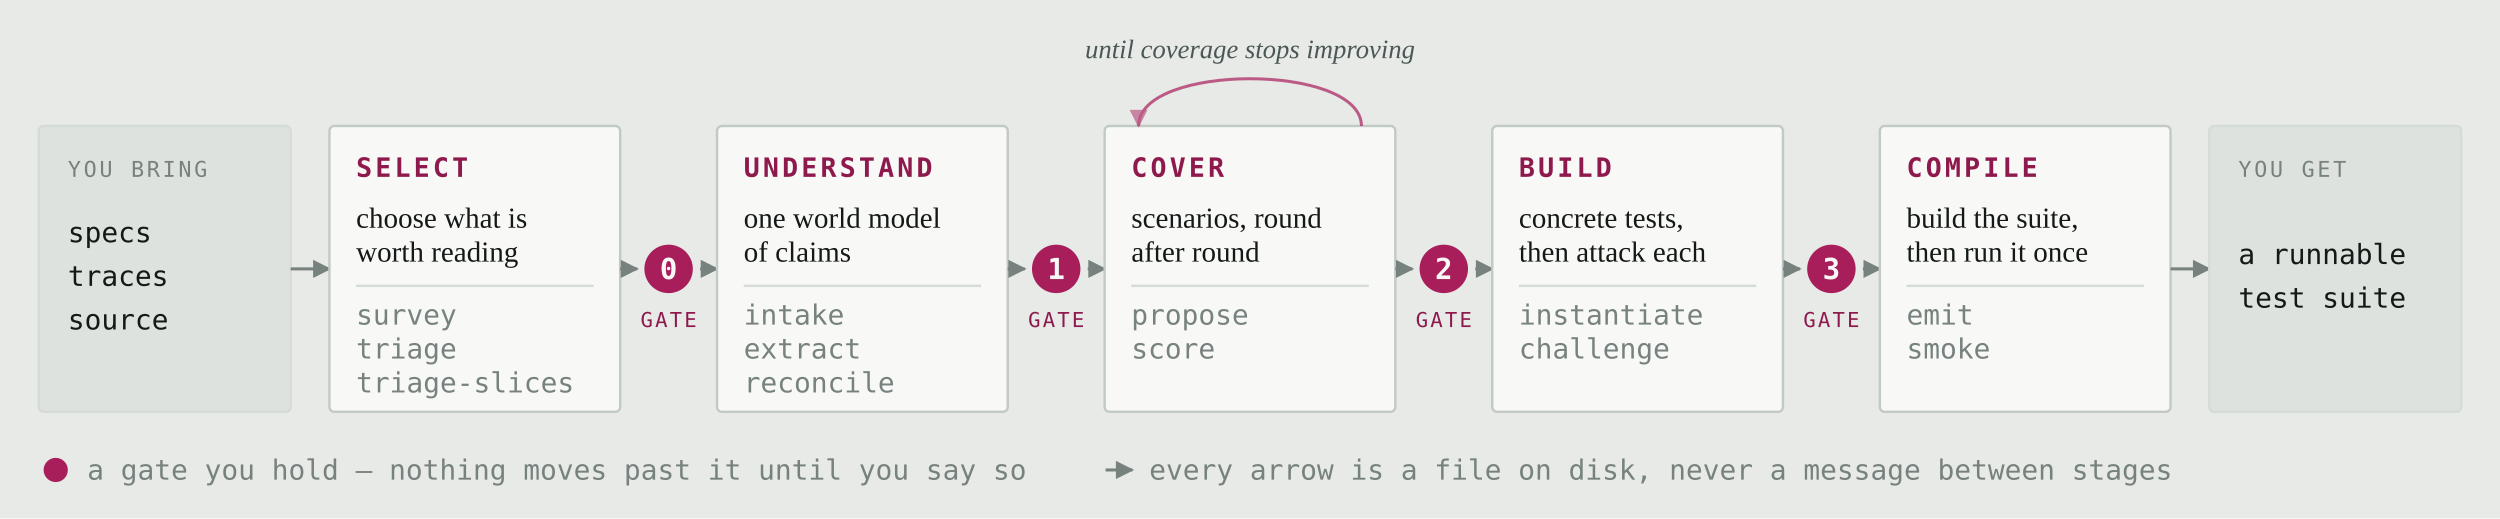
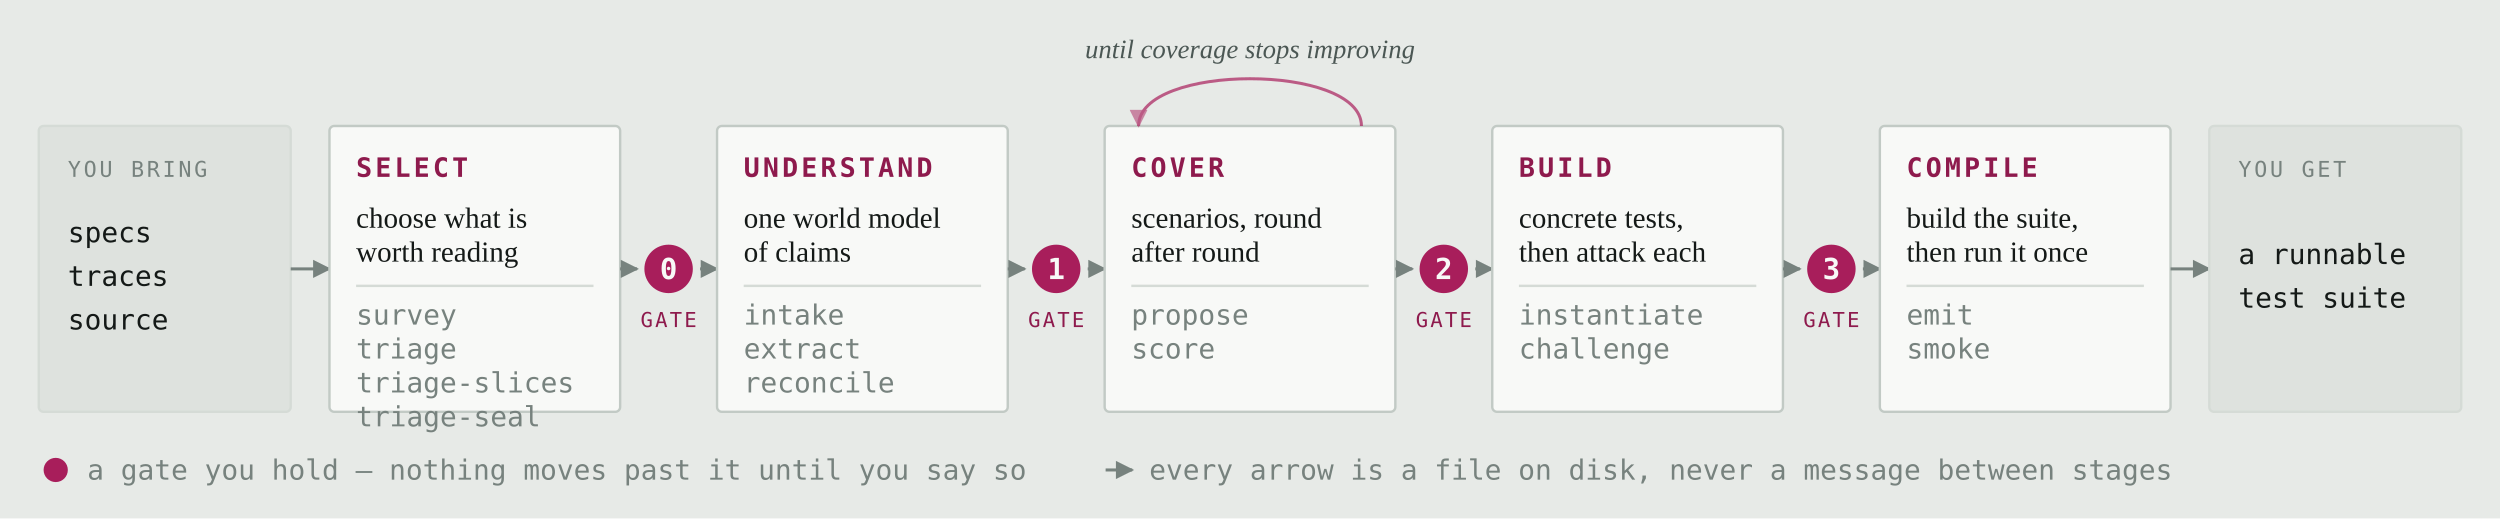
<svg xmlns="http://www.w3.org/2000/svg" viewBox="0 0 1032 214" width="1032" height="214" role="img" aria-labelledby="t d">
  <style>
  .bg{fill:#E7EAE7}
  .plate{fill:#DEE2DE;stroke:#D5DBD6;stroke-width:1}
  .box{fill:#F8F9F7;stroke:#C2CAC5;stroke-width:1}
  .hair{stroke:#D5DBD6;stroke-width:1}
  .verb{font-family:ui-monospace,"SF Mono","JetBrains Mono","IBM Plex Mono",Menlo,Consolas,monospace;font-weight:600;fill:#8E1A4D;letter-spacing:1.3px}
  .note{font-family:Charter,"Iowan Old Style","Source Serif 4",Georgia,"Times New Roman",serif;fill:#141917}
  .stage{font-family:ui-monospace,"SF Mono","JetBrains Mono","IBM Plex Mono",Menlo,Consolas,monospace;fill:#77827E}
  .plabel{font-family:ui-monospace,"SF Mono","JetBrains Mono","IBM Plex Mono",Menlo,Consolas,monospace;fill:#77827E;letter-spacing:1.1px}
  .pitem{font-family:ui-monospace,"SF Mono","JetBrains Mono","IBM Plex Mono",Menlo,Consolas,monospace;fill:#141917}
  .edge{stroke:#77827E;stroke-width:1.25;fill:none}
  .ar{fill:#77827E}
  .gate{fill:#A81E5B}
  .gnum{font-family:ui-monospace,"SF Mono","JetBrains Mono","IBM Plex Mono",Menlo,Consolas,monospace;font-weight:600;fill:#F8F9F7}
  .glab{font-family:ui-monospace,"SF Mono","JetBrains Mono","IBM Plex Mono",Menlo,Consolas,monospace;fill:#8E1A4D;letter-spacing:.9px}
  .loop{stroke:#A81E5B;stroke-width:1.25;fill:none;opacity:.7}
  .arl{fill:#A81E5B;opacity:.7}
  .looplab{font-family:Charter,"Iowan Old Style","Source Serif 4",Georgia,"Times New Roman",serif;font-style:italic;fill:#4B5754}
  .cap{font-family:ui-monospace,"SF Mono","JetBrains Mono","IBM Plex Mono",Menlo,Consolas,monospace;fill:#77827E}
</style>
  <defs>
    <marker id="ar" viewBox="0 0 10 10" refX="9" refY="5" markerWidth="6" markerHeight="6" orient="auto-start-reverse">
      <path d="M0 0 L10 5 L0 10 z" class="ar" />
    </marker>
    <marker id="arl" viewBox="0 0 10 10" refX="9" refY="5" markerWidth="6" markerHeight="6" orient="auto-start-reverse">
      <path d="M0 0 L10 5 L0 10 z" class="arl" />
    </marker>
  </defs>
  <rect width="1032" height="214" class="bg" />
  <rect x="16" y="52" width="104" height="118" rx="2" class="plate" />
  <text x="28.0" y="73.0" class="plabel" font-size="9" text-anchor="start">YOU BRING</text>
  <text x="28.0" y="100.0" class="pitem" font-size="11.5" text-anchor="start">specs</text>
  <text x="28.0" y="118.0" class="pitem" font-size="11.5" text-anchor="start">traces</text>
  <text x="28.0" y="136.0" class="pitem" font-size="11.5" text-anchor="start">source</text>
  <line x1="120" y1="111.0" x2="136" y2="111.0" class="edge" marker-end="url(#ar)" />
  <rect x="136" y="52" width="120" height="118" rx="2" class="box" />
  <text x="147.0" y="73.0" class="verb" font-size="11" text-anchor="start">SELECT</text>
  <text x="147.0" y="94.0" class="note" font-size="12" text-anchor="start">choose what is</text>
  <text x="147.0" y="108.0" class="note" font-size="12" text-anchor="start">worth reading</text>
  <line x1="147" y1="118" x2="245" y2="118" class="hair" />
  <text x="147.0" y="134.0" class="stage" font-size="11.5" text-anchor="start">survey</text>
  <text x="147.0" y="148.0" class="stage" font-size="11.5" text-anchor="start">triage</text>
  <text x="147.0" y="162.0" class="stage" font-size="11.5" text-anchor="start">triage-slices</text>
+   <text x="147.0" y="176.0" class="stage" font-size="11.5" text-anchor="start">triage-seal</text>
  <line x1="256" y1="111.0" x2="263.0" y2="111.0" class="edge" marker-end="url(#ar)" />
  <circle cx="276.0" cy="111.0" r="10" class="gate" />
  <text x="276.0" y="115.2" class="gnum" font-size="12" text-anchor="middle">0</text>
  <text x="276.0" y="135.0" class="glab" font-size="8.5" text-anchor="middle">GATE</text>
  <line x1="289.0" y1="111.0" x2="296" y2="111.0" class="edge" marker-end="url(#ar)" />
  <rect x="296" y="52" width="120" height="118" rx="2" class="box" />
  <text x="307.0" y="73.0" class="verb" font-size="11" text-anchor="start">UNDERSTAND</text>
  <text x="307.0" y="94.0" class="note" font-size="12" text-anchor="start">one world model</text>
  <text x="307.0" y="108.0" class="note" font-size="12" text-anchor="start">of claims</text>
  <line x1="307" y1="118" x2="405" y2="118" class="hair" />
  <text x="307.0" y="134.0" class="stage" font-size="11.5" text-anchor="start">intake</text>
  <text x="307.0" y="148.0" class="stage" font-size="11.5" text-anchor="start">extract</text>
  <text x="307.0" y="162.0" class="stage" font-size="11.5" text-anchor="start">reconcile</text>
  <line x1="416" y1="111.0" x2="423.0" y2="111.0" class="edge" marker-end="url(#ar)" />
  <circle cx="436.0" cy="111.0" r="10" class="gate" />
  <text x="436.0" y="115.2" class="gnum" font-size="12" text-anchor="middle">1</text>
  <text x="436.0" y="135.0" class="glab" font-size="8.5" text-anchor="middle">GATE</text>
  <line x1="449.0" y1="111.0" x2="456" y2="111.0" class="edge" marker-end="url(#ar)" />
  <rect x="456" y="52" width="120" height="118" rx="2" class="box" />
  <text x="467.0" y="73.0" class="verb" font-size="11" text-anchor="start">COVER</text>
  <text x="467.0" y="94.0" class="note" font-size="12" text-anchor="start">scenarios, round</text>
  <text x="467.0" y="108.0" class="note" font-size="12" text-anchor="start">after round</text>
  <line x1="467" y1="118" x2="565" y2="118" class="hair" />
  <text x="467.0" y="134.0" class="stage" font-size="11.5" text-anchor="start">propose</text>
  <text x="467.0" y="148.0" class="stage" font-size="11.5" text-anchor="start">score</text>
  <path d="M562 52 C 562 26, 470 26, 470 52" class="loop" marker-end="url(#arl)" />
  <text x="516.0" y="24.0" class="looplab" font-size="11" text-anchor="middle">until coverage stops improving</text>
  <line x1="576" y1="111.0" x2="583.0" y2="111.0" class="edge" marker-end="url(#ar)" />
  <circle cx="596.0" cy="111.0" r="10" class="gate" />
  <text x="596.0" y="115.2" class="gnum" font-size="12" text-anchor="middle">2</text>
  <text x="596.0" y="135.0" class="glab" font-size="8.5" text-anchor="middle">GATE</text>
  <line x1="609.0" y1="111.0" x2="616" y2="111.0" class="edge" marker-end="url(#ar)" />
  <rect x="616" y="52" width="120" height="118" rx="2" class="box" />
  <text x="627.0" y="73.0" class="verb" font-size="11" text-anchor="start">BUILD</text>
  <text x="627.0" y="94.0" class="note" font-size="12" text-anchor="start">concrete tests,</text>
  <text x="627.0" y="108.0" class="note" font-size="12" text-anchor="start">then attack each</text>
  <line x1="627" y1="118" x2="725" y2="118" class="hair" />
  <text x="627.0" y="134.0" class="stage" font-size="11.5" text-anchor="start">instantiate</text>
  <text x="627.0" y="148.0" class="stage" font-size="11.5" text-anchor="start">challenge</text>
  <line x1="736" y1="111.0" x2="743.0" y2="111.0" class="edge" marker-end="url(#ar)" />
  <circle cx="756.0" cy="111.0" r="10" class="gate" />
  <text x="756.0" y="115.2" class="gnum" font-size="12" text-anchor="middle">3</text>
  <text x="756.0" y="135.0" class="glab" font-size="8.5" text-anchor="middle">GATE</text>
  <line x1="769.0" y1="111.0" x2="776" y2="111.0" class="edge" marker-end="url(#ar)" />
  <rect x="776" y="52" width="120" height="118" rx="2" class="box" />
  <text x="787.0" y="73.0" class="verb" font-size="11" text-anchor="start">COMPILE</text>
  <text x="787.0" y="94.0" class="note" font-size="12" text-anchor="start">build the suite,</text>
  <text x="787.0" y="108.0" class="note" font-size="12" text-anchor="start">then run it once</text>
  <line x1="787" y1="118" x2="885" y2="118" class="hair" />
  <text x="787.0" y="134.0" class="stage" font-size="11.5" text-anchor="start">emit</text>
  <text x="787.0" y="148.0" class="stage" font-size="11.5" text-anchor="start">smoke</text>
  <line x1="896" y1="111.0" x2="912" y2="111.0" class="edge" marker-end="url(#ar)" />
  <rect x="912" y="52" width="104" height="118" rx="2" class="plate" />
  <text x="924.0" y="73.0" class="plabel" font-size="9" text-anchor="start">YOU GET</text>
  <text x="924.0" y="109.0" class="pitem" font-size="11.5" text-anchor="start">a runnable</text>
  <text x="924.0" y="127.0" class="pitem" font-size="11.5" text-anchor="start">test suite</text>
  <circle cx="23.0" cy="194" r="5" class="gate" />
  <text x="36.0" y="198.0" class="cap" font-size="11.5" text-anchor="start">a gate you hold — nothing moves past it until you say so</text>
  <line x1="456.4" y1="194" x2="467.4" y2="194" class="edge" marker-end="url(#ar)" />
  <text x="474.4" y="198.0" class="cap" font-size="11.5" text-anchor="start">every arrow is a file on disk, never a message between stages</text>
</svg>
